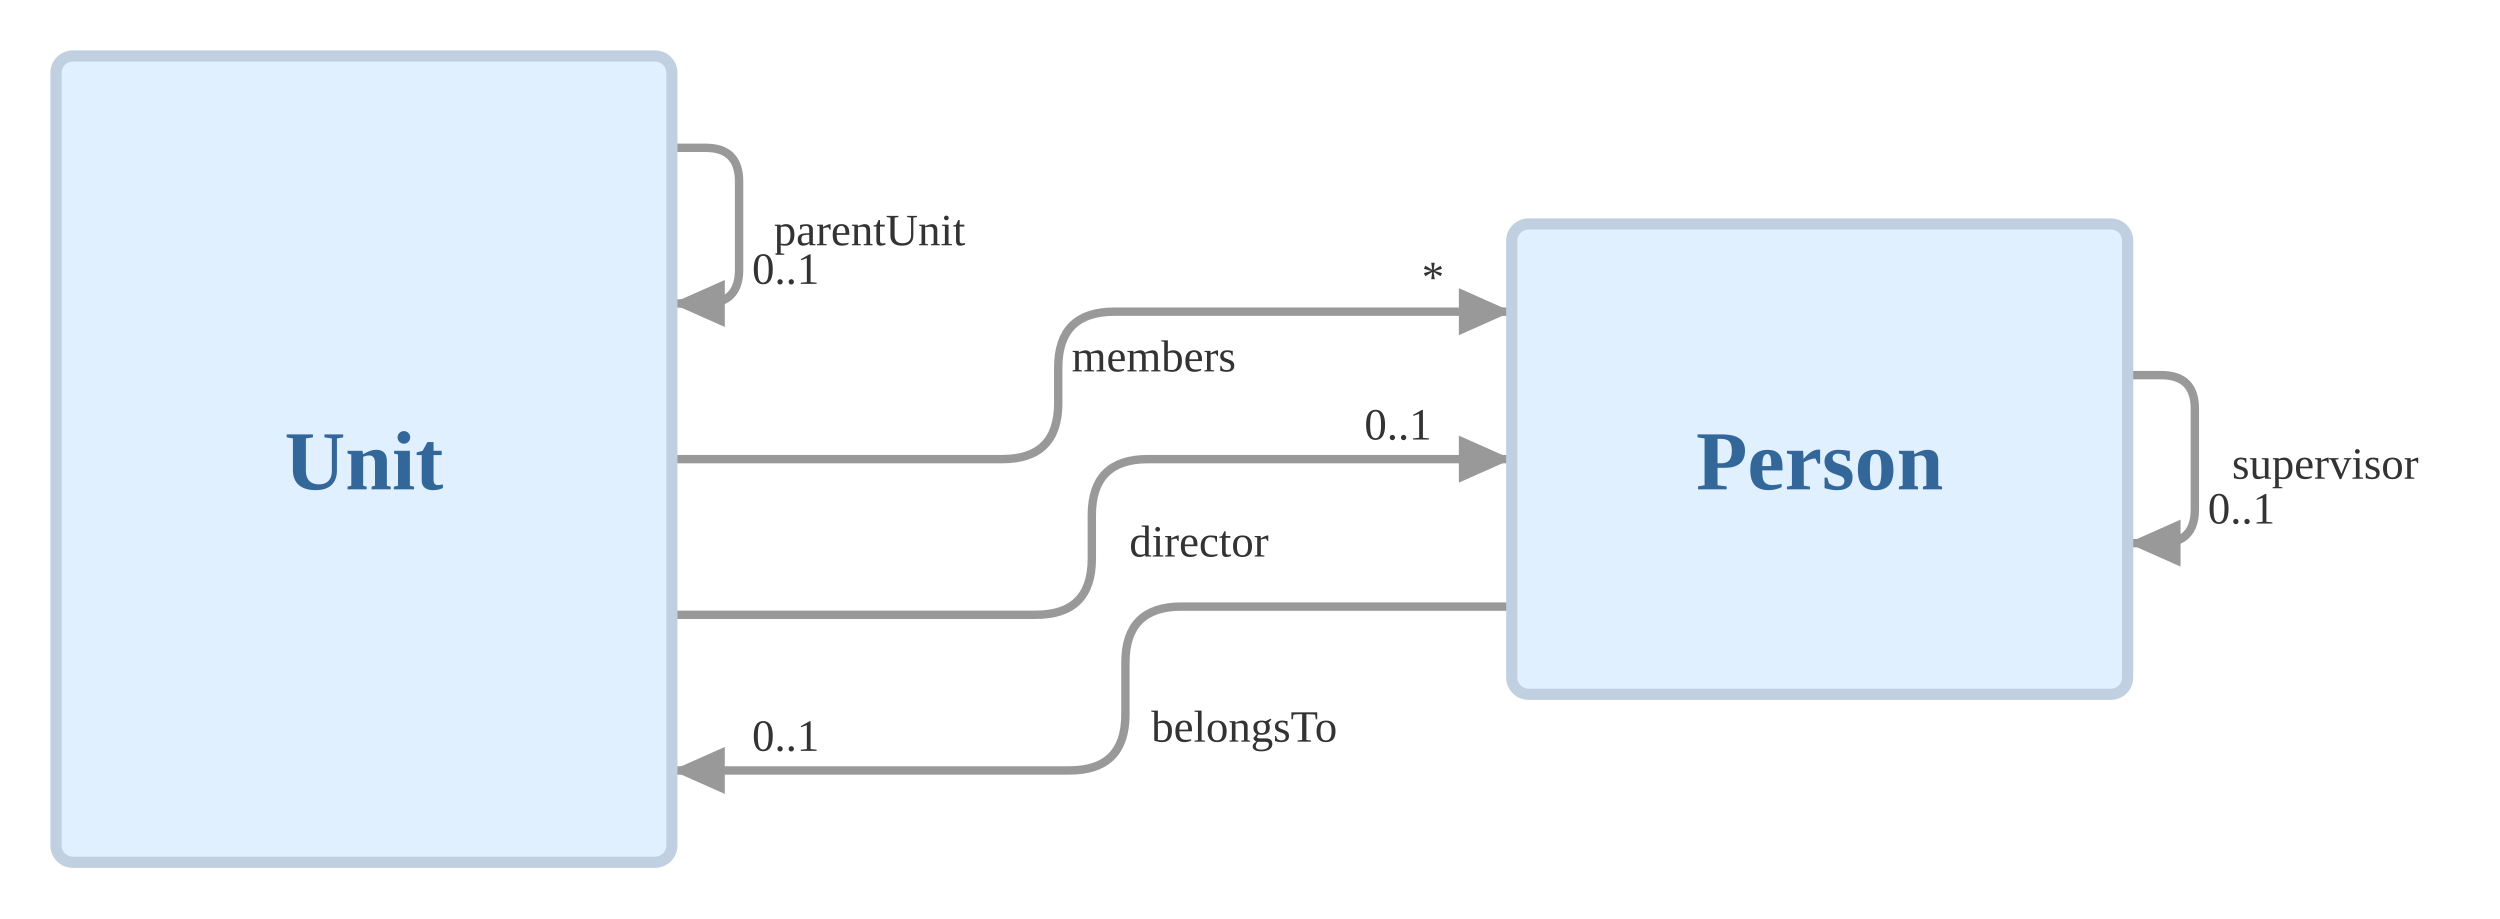
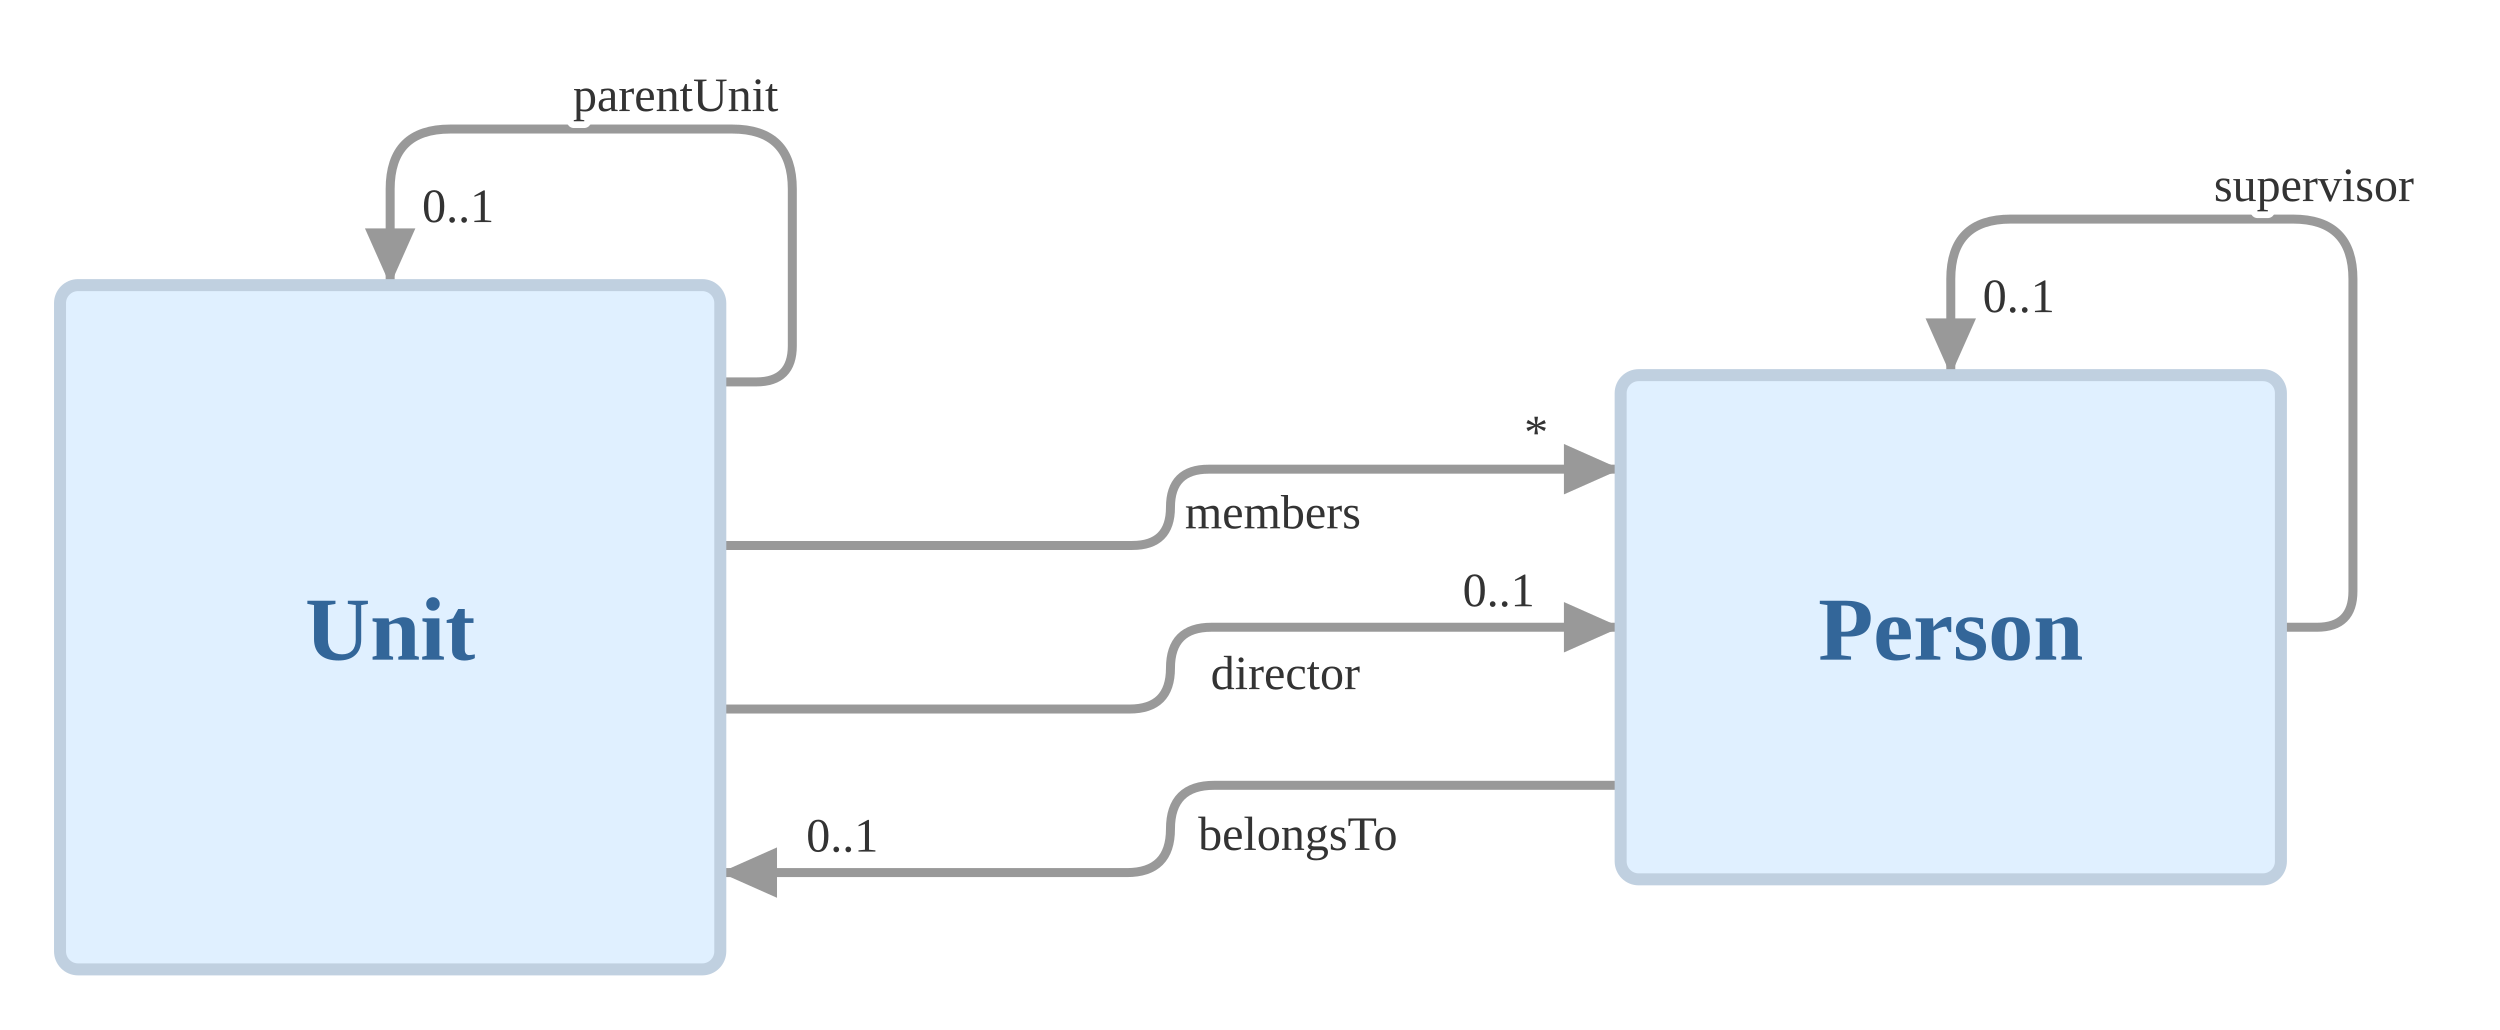
- <svg xmlns="http://www.w3.org/2000/svg" viewBox="20 20 893 328" width="893" height="328">
+ <svg xmlns="http://www.w3.org/2000/svg" viewBox="20 -55 833 343" width="833" height="343">
  <defs>
    <marker id="gradia-0eb11c6284fe5cefbdef7bd3e74a1f18-arrow" viewBox="0 0 10 10" refX="9" refY="5" markerWidth="21" markerHeight="21" markerUnits="userSpaceOnUse" orient="auto-start-reverse">
      <path d="M 0 1 L 9 5 L 0 9 z" style="fill: var(--gradia-color-edge-line, #999999)" />
    </marker>
  </defs>
-   <path d="M 260 72.8 L 272 72.8 Q 284 72.8 284 84.8 L 284 116.4 Q 284 128.4 272 128.4 L 260 128.4" fill="none" style="stroke: var(--gradia-color-edge-line, #999999)" stroke-width="3.0" marker-end="url(#gradia-0eb11c6284fe5cefbdef7bd3e74a1f18-arrow)" />
-   <path d="M 260 184 L 378 184 Q 398 184 398 164 L 398 151.333 Q 398 131.333 418 131.333 L 560 131.333" fill="none" style="stroke: var(--gradia-color-edge-line, #999999)" stroke-width="3.0" marker-end="url(#gradia-0eb11c6284fe5cefbdef7bd3e74a1f18-arrow)" />
-   <path d="M 260 239.6 L 390 239.6 Q 410 239.6 410 219.6 L 410 204 Q 410 184 430 184 L 560 184" fill="none" style="stroke: var(--gradia-color-edge-line, #999999)" stroke-width="3.0" marker-end="url(#gradia-0eb11c6284fe5cefbdef7bd3e74a1f18-arrow)" />
-   <path d="M 560 236.667 L 442 236.667 Q 422 236.667 422 256.667 L 422 275.2 Q 422 295.2 402 295.2 L 260 295.2" fill="none" style="stroke: var(--gradia-color-edge-line, #999999)" stroke-width="3.0" marker-end="url(#gradia-0eb11c6284fe5cefbdef7bd3e74a1f18-arrow)" />
-   <path d="M 780 154 L 792 154 Q 804 154 804 166 L 804 202 Q 804 214 792 214 L 780 214" fill="none" style="stroke: var(--gradia-color-edge-line, #999999)" stroke-width="3.0" marker-end="url(#gradia-0eb11c6284fe5cefbdef7bd3e74a1f18-arrow)" />
-   <rect x="40" y="40" width="220" height="288" rx="6" style="fill: var(--gradia-color-node-regular-box, #e0f0ff); stroke: var(--gradia-color-node-regular-border, #c0d0e0)" stroke-width="4.0" />
-   <text x="150" y="194.8" text-anchor="middle" font-size="30" font-weight="600" style="font-family: var(--gradia-font-family, 'Helvetica'), ui-sans-serif, -apple-system, Helvetica, Arial, sans-serif; fill: var(--gradia-color-node-regular-name, #336699)">Unit</text>
-   <rect x="560" y="100" width="220" height="168" rx="6" style="fill: var(--gradia-color-node-regular-box, #e0f0ff); stroke: var(--gradia-color-node-regular-border, #c0d0e0)" stroke-width="4.0" />
-   <text x="670" y="194.8" text-anchor="middle" font-size="30" font-weight="600" style="font-family: var(--gradia-font-family, 'Helvetica'), ui-sans-serif, -apple-system, Helvetica, Arial, sans-serif; fill: var(--gradia-color-node-regular-name, #336699)">Person</text>
-   <text x="330.6" y="107.6" text-anchor="middle" font-size="16" style="font-family: var(--gradia-font-family, 'Helvetica'), ui-sans-serif, -apple-system, Helvetica, Arial, sans-serif; fill: var(--gradia-color-edge-name, #333333); stroke: var(--gradia-color-edge-halo, #ffffff)" stroke-width="4.5" paint-order="stroke" stroke-linejoin="round">parentUnit</text>
-   <text x="300.64" y="121.4" text-anchor="middle" font-size="16" style="font-family: var(--gradia-font-family, 'Helvetica'), ui-sans-serif, -apple-system, Helvetica, Arial, sans-serif; fill: var(--gradia-color-edge-arity, #333333); stroke: var(--gradia-color-edge-halo, #ffffff)" stroke-width="4.5" paint-order="stroke" stroke-linejoin="round">0..1</text>
-   <text x="432.12" y="152.667" text-anchor="middle" font-size="16" style="font-family: var(--gradia-font-family, 'Helvetica'), ui-sans-serif, -apple-system, Helvetica, Arial, sans-serif; fill: var(--gradia-color-edge-name, #333333); stroke: var(--gradia-color-edge-halo, #ffffff)" stroke-width="4.5" paint-order="stroke" stroke-linejoin="round">members</text>
-   <text x="531.84" y="124.333" text-anchor="middle" font-size="16" style="font-family: var(--gradia-font-family, 'Helvetica'), ui-sans-serif, -apple-system, Helvetica, Arial, sans-serif; fill: var(--gradia-color-edge-arity, #333333); stroke: var(--gradia-color-edge-halo, #ffffff)" stroke-width="4.5" paint-order="stroke" stroke-linejoin="round">*</text>
-   <text x="448.28" y="218.8" text-anchor="middle" font-size="16" style="font-family: var(--gradia-font-family, 'Helvetica'), ui-sans-serif, -apple-system, Helvetica, Arial, sans-serif; fill: var(--gradia-color-edge-name, #333333); stroke: var(--gradia-color-edge-halo, #ffffff)" stroke-width="4.5" paint-order="stroke" stroke-linejoin="round">director</text>
-   <text x="519.36" y="177" text-anchor="middle" font-size="16" style="font-family: var(--gradia-font-family, 'Helvetica'), ui-sans-serif, -apple-system, Helvetica, Arial, sans-serif; fill: var(--gradia-color-edge-arity, #333333); stroke: var(--gradia-color-edge-halo, #ffffff)" stroke-width="4.5" paint-order="stroke" stroke-linejoin="round">0..1</text>
-   <text x="464.44" y="284.933" text-anchor="middle" font-size="16" style="font-family: var(--gradia-font-family, 'Helvetica'), ui-sans-serif, -apple-system, Helvetica, Arial, sans-serif; fill: var(--gradia-color-edge-name, #333333); stroke: var(--gradia-color-edge-halo, #ffffff)" stroke-width="4.5" paint-order="stroke" stroke-linejoin="round">belongsTo</text>
-   <text x="300.64" y="288.2" text-anchor="middle" font-size="16" style="font-family: var(--gradia-font-family, 'Helvetica'), ui-sans-serif, -apple-system, Helvetica, Arial, sans-serif; fill: var(--gradia-color-edge-arity, #333333); stroke: var(--gradia-color-edge-halo, #ffffff)" stroke-width="4.5" paint-order="stroke" stroke-linejoin="round">0..1</text>
-   <text x="850.6" y="191" text-anchor="middle" font-size="16" style="font-family: var(--gradia-font-family, 'Helvetica'), ui-sans-serif, -apple-system, Helvetica, Arial, sans-serif; fill: var(--gradia-color-edge-name, #333333); stroke: var(--gradia-color-edge-halo, #ffffff)" stroke-width="4.5" paint-order="stroke" stroke-linejoin="round">supervisor</text>
-   <text x="820.64" y="207" text-anchor="middle" font-size="16" style="font-family: var(--gradia-font-family, 'Helvetica'), ui-sans-serif, -apple-system, Helvetica, Arial, sans-serif; fill: var(--gradia-color-edge-arity, #333333); stroke: var(--gradia-color-edge-halo, #ffffff)" stroke-width="4.5" paint-order="stroke" stroke-linejoin="round">0..1</text>
+   <path d="M 260 72.25 L 272 72.25 Q 284 72.25 284 60.25 L 284 8 Q 284 -12 264 -12 L 170 -12 Q 150 -12 150 8 L 150 40" fill="none" style="stroke: var(--gradia-color-edge-line, #999999)" stroke-width="3.0" marker-end="url(#gradia-0eb11c6284fe5cefbdef7bd3e74a1f18-arrow)" />
+   <path d="M 260 126.75 L 397.292 126.75 Q 410 126.75 410 114.042 L 410 114.042 Q 410 101.333 422.708 101.333 L 560 101.333" fill="none" style="stroke: var(--gradia-color-edge-line, #999999)" stroke-width="3.0" marker-end="url(#gradia-0eb11c6284fe5cefbdef7bd3e74a1f18-arrow)" />
+   <path d="M 260 181.25 L 396.375 181.25 Q 410 181.25 410 167.625 L 410 167.625 Q 410 154 423.625 154 L 560 154" fill="none" style="stroke: var(--gradia-color-edge-line, #999999)" stroke-width="3.0" marker-end="url(#gradia-0eb11c6284fe5cefbdef7bd3e74a1f18-arrow)" />
+   <path d="M 560 206.667 L 424.542 206.667 Q 410 206.667 410 221.208 L 410 221.208 Q 410 235.75 395.458 235.75 L 260 235.75" fill="none" style="stroke: var(--gradia-color-edge-line, #999999)" stroke-width="3.0" marker-end="url(#gradia-0eb11c6284fe5cefbdef7bd3e74a1f18-arrow)" />
+   <path d="M 780 154 L 792 154 Q 804 154 804 142 L 804 38 Q 804 18 784 18 L 690 18 Q 670 18 670 38 L 670 70" fill="none" style="stroke: var(--gradia-color-edge-line, #999999)" stroke-width="3.0" marker-end="url(#gradia-0eb11c6284fe5cefbdef7bd3e74a1f18-arrow)" />
+   <rect x="40" y="40" width="220" height="228" rx="6" style="fill: var(--gradia-color-node-regular-box, #e0f0ff); stroke: var(--gradia-color-node-regular-border, #c0d0e0)" stroke-width="4.0" />
+   <text x="150" y="164.8" text-anchor="middle" font-size="30" font-weight="600" style="font-family: var(--gradia-font-family, 'Helvetica'), ui-sans-serif, -apple-system, Helvetica, Arial, sans-serif; fill: var(--gradia-color-node-regular-name, #336699)">Unit</text>
+   <rect x="560" y="70" width="220" height="168" rx="6" style="fill: var(--gradia-color-node-regular-box, #e0f0ff); stroke: var(--gradia-color-node-regular-border, #c0d0e0)" stroke-width="4.0" />
+   <text x="670" y="164.8" text-anchor="middle" font-size="30" font-weight="600" style="font-family: var(--gradia-font-family, 'Helvetica'), ui-sans-serif, -apple-system, Helvetica, Arial, sans-serif; fill: var(--gradia-color-node-regular-name, #336699)">Person</text>
+   <text x="245.125" y="-18" text-anchor="middle" font-size="16" style="font-family: var(--gradia-font-family, 'Helvetica'), ui-sans-serif, -apple-system, Helvetica, Arial, sans-serif; fill: var(--gradia-color-edge-name, #333333); stroke: var(--gradia-color-edge-halo, #ffffff)" stroke-width="4.5" paint-order="stroke" stroke-linejoin="round">parentUnit</text>
+   <text x="172.64" y="19" text-anchor="middle" font-size="16" style="font-family: var(--gradia-font-family, 'Helvetica'), ui-sans-serif, -apple-system, Helvetica, Arial, sans-serif; fill: var(--gradia-color-edge-arity, #333333); stroke: var(--gradia-color-edge-halo, #ffffff)" stroke-width="4.5" paint-order="stroke" stroke-linejoin="round">0..1</text>
+   <text x="444.12" y="121.042" text-anchor="middle" font-size="16" style="font-family: var(--gradia-font-family, 'Helvetica'), ui-sans-serif, -apple-system, Helvetica, Arial, sans-serif; fill: var(--gradia-color-edge-name, #333333); stroke: var(--gradia-color-edge-halo, #ffffff)" stroke-width="4.5" paint-order="stroke" stroke-linejoin="round">members</text>
+   <text x="531.84" y="94.333" text-anchor="middle" font-size="16" style="font-family: var(--gradia-font-family, 'Helvetica'), ui-sans-serif, -apple-system, Helvetica, Arial, sans-serif; fill: var(--gradia-color-edge-arity, #333333); stroke: var(--gradia-color-edge-halo, #ffffff)" stroke-width="4.5" paint-order="stroke" stroke-linejoin="round">*</text>
+   <text x="448.28" y="174.625" text-anchor="middle" font-size="16" style="font-family: var(--gradia-font-family, 'Helvetica'), ui-sans-serif, -apple-system, Helvetica, Arial, sans-serif; fill: var(--gradia-color-edge-name, #333333); stroke: var(--gradia-color-edge-halo, #ffffff)" stroke-width="4.5" paint-order="stroke" stroke-linejoin="round">director</text>
+   <text x="519.36" y="147" text-anchor="middle" font-size="16" style="font-family: var(--gradia-font-family, 'Helvetica'), ui-sans-serif, -apple-system, Helvetica, Arial, sans-serif; fill: var(--gradia-color-edge-arity, #333333); stroke: var(--gradia-color-edge-halo, #ffffff)" stroke-width="4.5" paint-order="stroke" stroke-linejoin="round">0..1</text>
+   <text x="452.44" y="228.208" text-anchor="middle" font-size="16" style="font-family: var(--gradia-font-family, 'Helvetica'), ui-sans-serif, -apple-system, Helvetica, Arial, sans-serif; fill: var(--gradia-color-edge-name, #333333); stroke: var(--gradia-color-edge-halo, #ffffff)" stroke-width="4.5" paint-order="stroke" stroke-linejoin="round">belongsTo</text>
+   <text x="300.64" y="228.75" text-anchor="middle" font-size="16" style="font-family: var(--gradia-font-family, 'Helvetica'), ui-sans-serif, -apple-system, Helvetica, Arial, sans-serif; fill: var(--gradia-color-edge-arity, #333333); stroke: var(--gradia-color-edge-halo, #ffffff)" stroke-width="4.5" paint-order="stroke" stroke-linejoin="round">0..1</text>
+   <text x="791" y="12" text-anchor="middle" font-size="16" style="font-family: var(--gradia-font-family, 'Helvetica'), ui-sans-serif, -apple-system, Helvetica, Arial, sans-serif; fill: var(--gradia-color-edge-name, #333333); stroke: var(--gradia-color-edge-halo, #ffffff)" stroke-width="4.5" paint-order="stroke" stroke-linejoin="round">supervisor</text>
+   <text x="692.64" y="49" text-anchor="middle" font-size="16" style="font-family: var(--gradia-font-family, 'Helvetica'), ui-sans-serif, -apple-system, Helvetica, Arial, sans-serif; fill: var(--gradia-color-edge-arity, #333333); stroke: var(--gradia-color-edge-halo, #ffffff)" stroke-width="4.5" paint-order="stroke" stroke-linejoin="round">0..1</text>
</svg>
